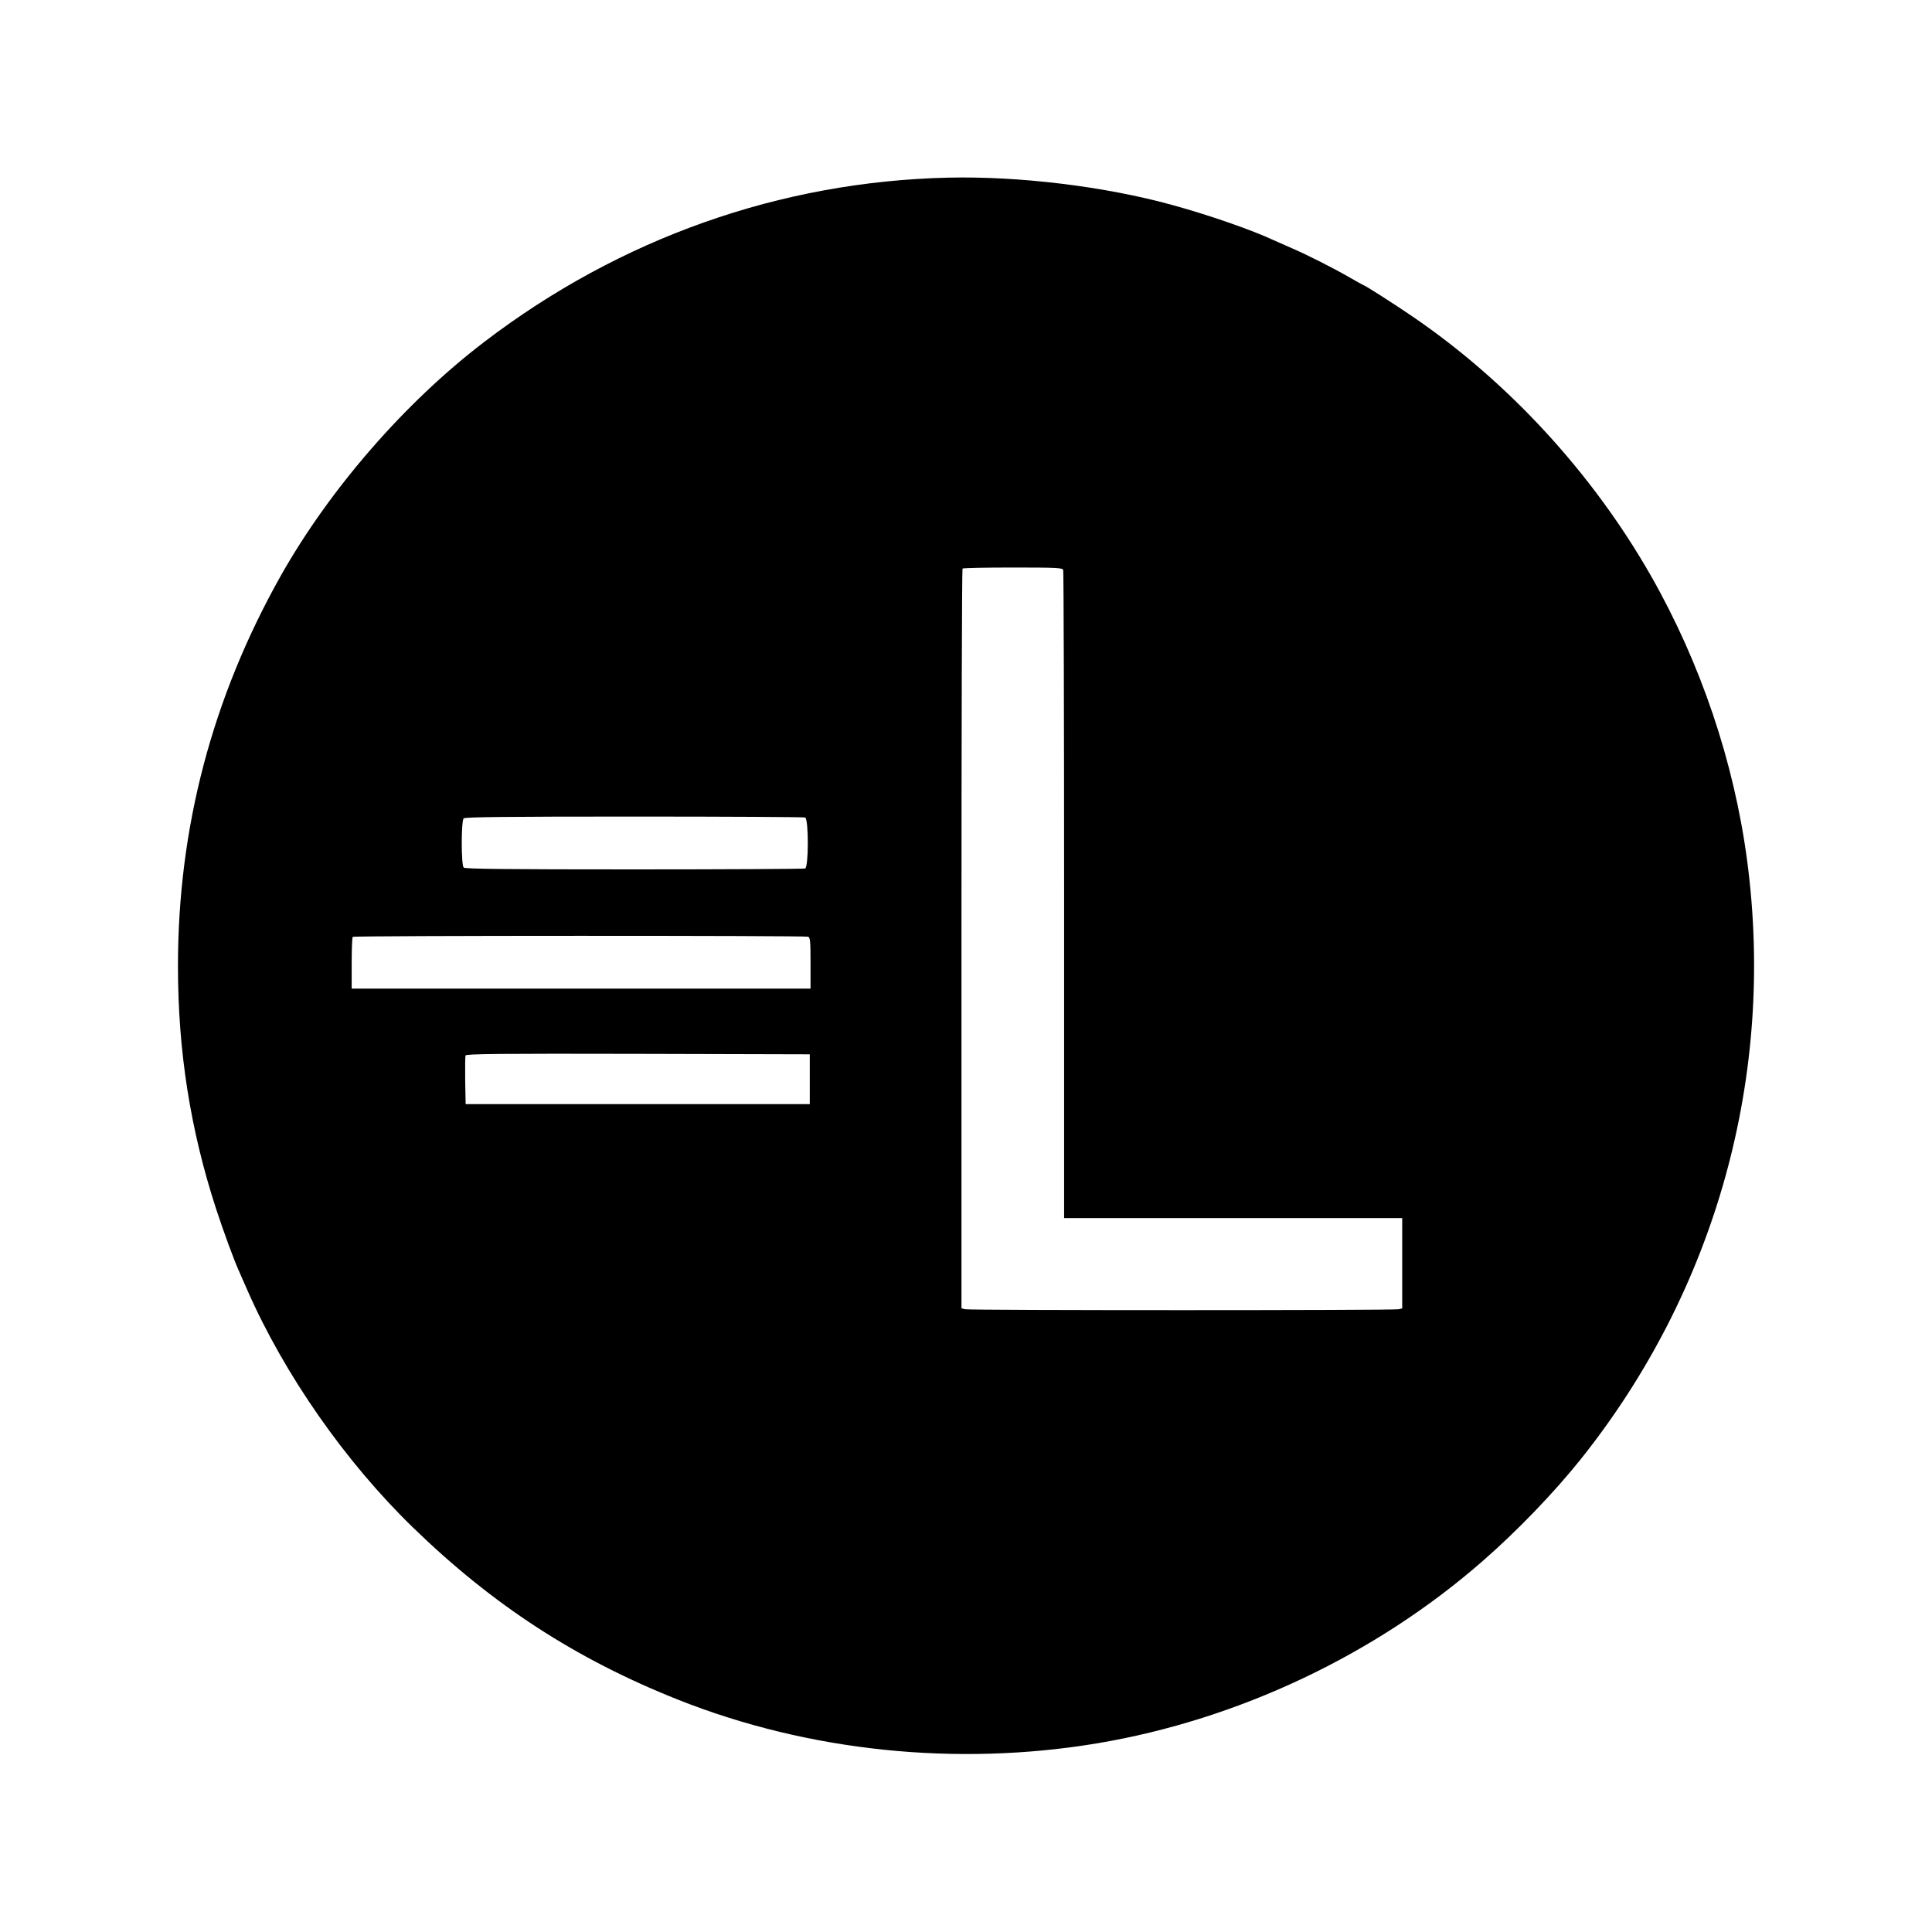
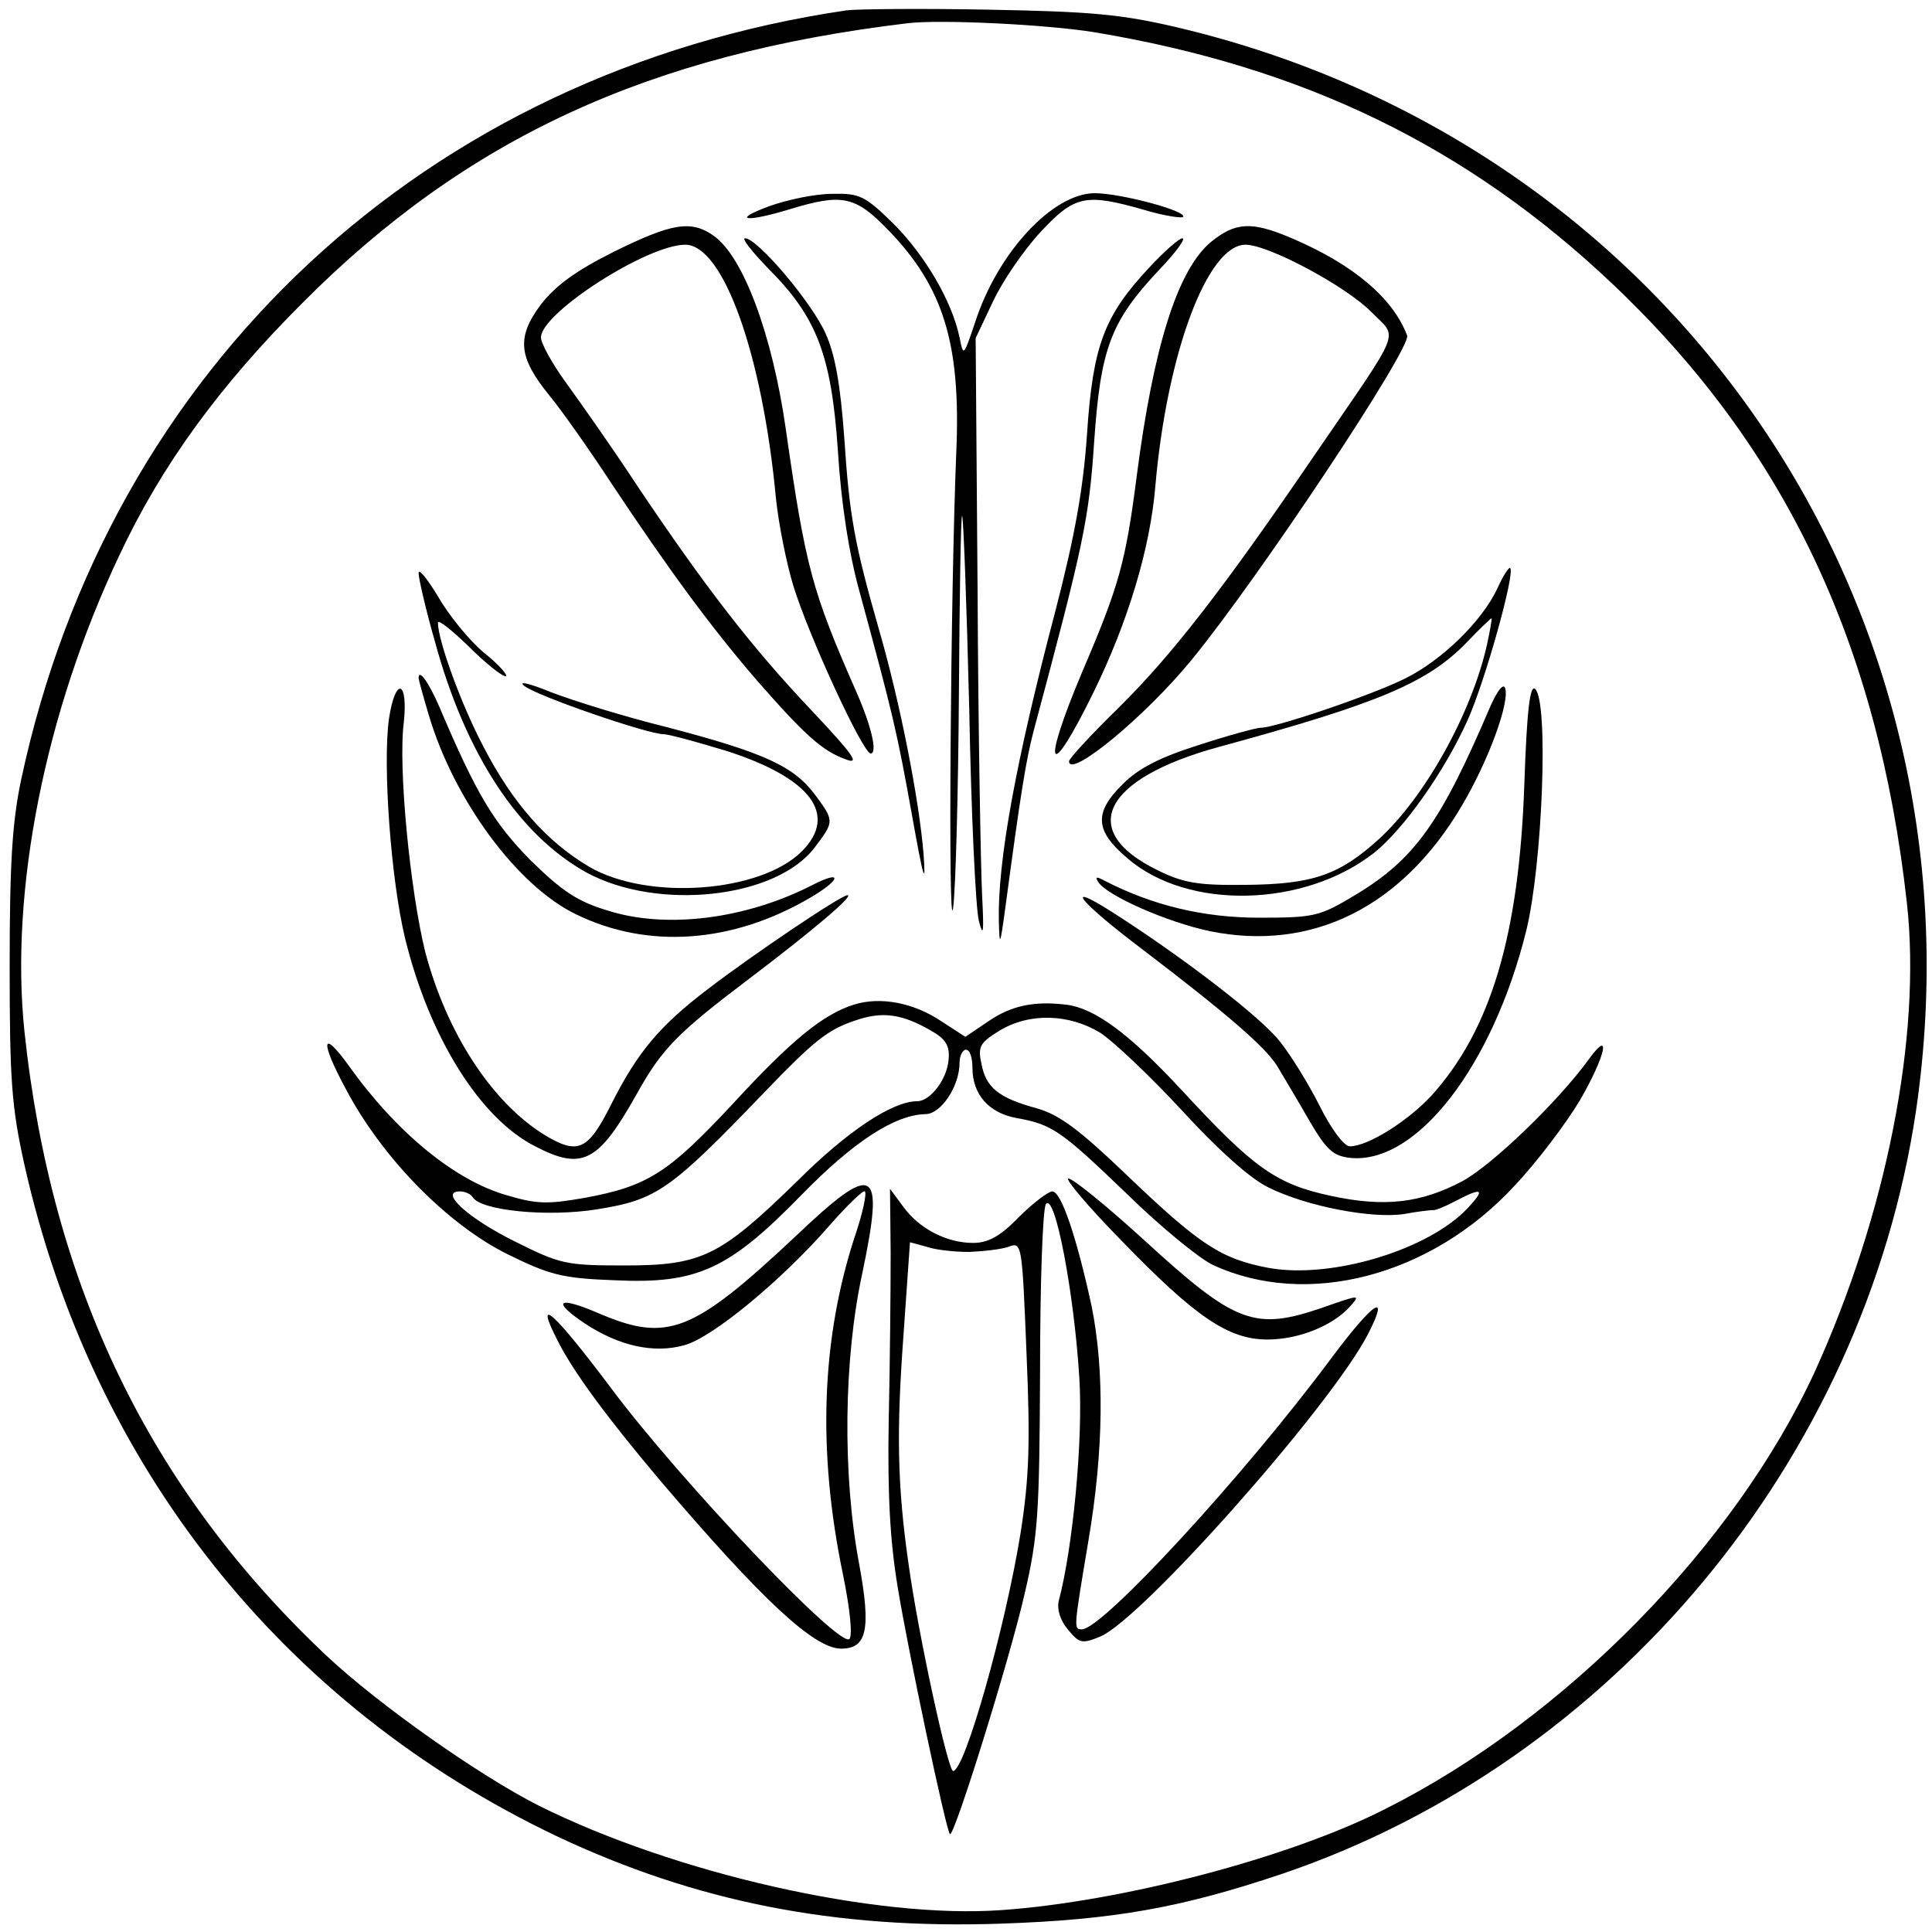
- <svg xmlns="http://www.w3.org/2000/svg" version="1.0" width="1280pt" height="1280pt" viewBox="0 0 1280 1280" preserveAspectRatio="xMidYMid meet">
-   <g transform="translate(0,1280) scale(0.1,-0.1)" fill="#000000" stroke="none">
-     <path d="M6280 11623 c-1111 -26 -2171 -401 -3070 -1087 -525 -400 -1025 -975 -1350 -1551 -454 -807 -681 -1669 -681 -2585 0 -564 82 -1085 253 -1610 48 -147 122 -349 153 -415 7 -16 31 -71 53 -121 246 -560 648 -1137 1098 -1574 528 -513 1078 -871 1754 -1140 865 -344 1849 -446 2785 -289 930 157 1836 585 2545 1204 233 203 476 456 655 680 894 1121 1289 2544 1100 3965 -87 654 -308 1307 -637 1885 -388 680 -944 1284 -1578 1717 -117 80 -317 208 -325 208 -2 0 -43 23 -92 51 -107 62 -281 150 -383 194 -41 18 -95 42 -120 53 -145 68 -430 167 -670 233 -449 124 -1016 193 -1490 182z m764 -2599 c3 -9 6 -978 6 -2155 l0 -2139 1120 0 1120 0 0 -299 0 -299 -22 -6 c-30 -8 -2846 -8 -2875 0 l-23 6 0 2447 c0 1346 3 2451 7 2454 3 4 154 7 334 7 289 0 328 -2 333 -16z m-1710 -1640 c24 -9 24 -329 0 -338 -9 -3 -518 -6 -1133 -6 -855 0 -1120 3 -1129 12 -17 17 -17 309 0 326 9 9 274 12 1129 12 615 0 1124 -3 1133 -6z m20 -790 c14 -5 16 -30 16 -175 l0 -169 -1520 0 -1520 0 0 168 c0 93 3 172 7 175 8 9 2995 9 3017 1z m11 -944 l0 -165 -1140 0 -1140 0 -3 155 c-1 85 0 160 2 167 4 11 219 13 1143 11 l1138 -3 0 -165z" />
+ <svg xmlns="http://www.w3.org/2000/svg" version="1.0" width="300pt" height="300pt" viewBox="0 0 300 300" preserveAspectRatio="xMidYMid meet">
+   <g transform="translate(0,300) scale(0.1,-0.1)" fill="#000000" stroke="none">
+     <path d="M1315 2984 c-654 -96 -1145 -553 -1282 -1194 -14 -66 -18 -130 -18 -290 0 -178 3 -219 23 -309 105 -467 400 -839 826 -1042 216 -102 432 -145 691 -136 176 6 280 25 435 77 514 174 904 643 985 1184 115 780 -374 1500 -1145 1683 -89 21 -135 25 -295 28 -104 2 -203 1 -220 -1z m384 -34 c325 -54 579 -177 805 -391 267 -253 412 -557 457 -961 23 -207 -32 -484 -143 -728 -124 -269 -388 -539 -667 -679 -149 -76 -410 -144 -596 -157 -196 -14 -507 57 -718 162 -93 47 -249 157 -330 233 -274 258 -427 574 -469 969 -23 219 32 496 147 739 66 141 156 264 285 393 255 256 538 386 940 434 51 6 215 -2 289 -14z" />
+     <path d="M1195 2680 c-60 -22 -38 -26 31 -5 82 25 102 21 154 -33 85 -88 112 -176 105 -342 -9 -215 -13 -765 -5 -710 4 30 8 181 9 334 1 154 3 277 5 275 2 -2 7 -137 11 -299 3 -162 10 -311 15 -330 7 -27 8 -18 5 40 -2 41 -6 253 -7 470 l-3 395 27 57 c15 32 48 80 74 108 53 57 70 60 161 34 30 -9 57 -13 60 -11 8 9 -97 37 -137 37 -65 0 -151 -92 -186 -201 -18 -53 -18 -53 -24 -23 -12 57 -54 128 -103 177 -44 43 -52 47 -95 46 -26 0 -69 -9 -97 -19z" />
+     <path d="M953 2609 c-60 -30 -91 -53 -114 -83 -37 -50 -34 -81 14 -140 19 -23 62 -84 96 -136 91 -137 156 -225 225 -305 76 -87 103 -111 139 -124 23 -9 13 6 -52 75 -94 99 -167 194 -271 349 -40 61 -91 133 -112 162 -21 29 -38 60 -38 69 0 38 165 144 224 144 59 0 120 -170 141 -395 4 -38 16 -99 27 -135 24 -78 108 -260 120 -260 11 0 1 43 -22 95 -69 157 -79 193 -110 410 -21 146 -66 267 -112 299 -35 25 -66 19 -155 -25z" />
+     <path d="M1880 2624 c-52 -44 -89 -163 -115 -364 -17 -132 -27 -169 -84 -302 -65 -154 -53 -176 17 -33 53 108 88 223 96 320 18 207 81 375 140 375 36 0 157 -65 196 -105 41 -42 50 -19 -89 -222 -144 -211 -222 -311 -305 -393 -42 -41 -76 -78 -76 -82 0 -28 118 69 190 157 105 128 342 485 335 504 -22 58 -83 110 -179 151 -63 27 -88 25 -126 -6z" />
+     <path d="M1193 2583 c75 -75 98 -134 108 -282 5 -81 17 -160 34 -221 52 -191 58 -217 81 -345 18 -101 22 -114 18 -60 -7 84 -36 233 -69 347 -38 133 -46 176 -54 298 -6 82 -14 129 -29 162 -21 48 -106 148 -125 148 -6 0 11 -21 36 -47z" />
+     <path d="M1784 2584 c-69 -74 -87 -120 -96 -257 -6 -87 -19 -159 -49 -275 -62 -235 -90 -390 -88 -482 1 -41 2 -39 10 20 24 179 32 229 44 275 78 291 86 329 94 449 10 144 25 186 100 266 26 27 43 50 37 50 -5 0 -29 -21 -52 -46z" />
+     <path d="M650 2110 c0 -8 11 -56 25 -105 48 -177 131 -302 236 -360 111 -60 294 -40 354 39 31 41 31 41 -1 84 -33 43 -80 64 -229 103 -65 16 -145 41 -179 54 -34 14 -52 18 -42 10 20 -16 192 -75 216 -75 8 0 52 -12 98 -26 131 -42 174 -99 117 -156 -64 -64 -239 -77 -330 -24 -66 39 -119 99 -164 186 -35 66 -71 166 -71 193 0 6 21 -11 47 -36 26 -26 52 -47 58 -47 5 0 -9 17 -33 36 -24 20 -56 60 -72 88 -17 28 -30 44 -30 36z" />
+     <path d="M2325 2086 c-24 -51 -86 -111 -142 -139 -49 -25 -202 -77 -225 -77 -7 0 -51 -12 -97 -27 -60 -19 -93 -36 -117 -60 -46 -45 -44 -73 7 -116 94 -81 275 -76 383 9 46 37 109 126 145 206 27 60 74 228 66 236 -2 2 -11 -12 -20 -32z m-16 -87 c-24 -107 -97 -238 -169 -303 -61 -55 -102 -69 -205 -70 -75 -1 -98 3 -138 23 -125 61 -84 142 95 191 246 67 324 99 385 162 20 21 38 38 39 38 1 0 -2 -18 -7 -41z" />
+     <path d="M650 1947 c0 -2 7 -28 16 -58 39 -131 137 -265 229 -309 111 -54 242 -45 363 26 48 28 51 44 4 20 -103 -53 -227 -69 -318 -40 -47 14 -71 30 -120 78 -57 58 -84 102 -142 239 -17 39 -32 59 -32 44z" />
+     <path d="M2315 1905 c-78 -183 -118 -239 -211 -295 -55 -33 -63 -35 -149 -35 -86 0 -165 19 -239 57 -13 7 -16 7 -11 -1 12 -21 107 -63 174 -77 158 -32 298 37 391 195 42 71 75 162 67 183 -3 7 -12 -5 -22 -27z" />
+     <path d="M2367 1783 c-8 -235 -52 -382 -144 -484 -37 -40 -99 -79 -127 -79 -9 0 -29 27 -47 63 -17 34 -45 79 -61 99 -29 38 -153 133 -263 203 -76 48 -48 14 50 -60 130 -99 190 -151 208 -180 10 -17 33 -55 50 -85 27 -46 37 -55 64 -58 103 -10 221 143 273 353 25 102 35 354 14 375 -8 8 -13 -30 -17 -147z" />
+     <path d="M604 1884 c-10 -72 3 -250 25 -341 38 -155 117 -280 202 -323 73 -38 98 -25 157 80 40 72 64 96 175 180 99 75 164 130 153 130 -10 0 -148 -93 -217 -146 -75 -57 -109 -98 -149 -177 -37 -74 -52 -81 -105 -49 -82 51 -152 159 -185 285 -23 94 -42 285 -33 355 7 66 -13 72 -23 6z" />
+     <path d="M1326 1440 c-48 -15 -97 -55 -189 -155 -99 -106 -131 -127 -229 -145 -57 -10 -74 -10 -121 4 -81 23 -172 98 -246 202 -42 58 -44 37 -4 -37 57 -108 158 -210 250 -256 67 -33 86 -38 168 -41 128 -6 177 17 290 133 81 83 145 124 192 125 24 0 53 43 53 80 0 11 5 20 10 20 6 0 10 -12 10 -28 0 -41 25 -70 68 -78 56 -10 69 -19 172 -118 52 -51 112 -100 133 -110 146 -68 339 -18 469 123 35 37 80 97 101 132 40 69 50 114 14 64 -48 -66 -150 -164 -196 -189 -64 -34 -121 -41 -204 -23 -85 18 -120 43 -230 162 -84 91 -138 130 -182 135 -50 6 -85 -2 -119 -25 l-37 -25 -37 24 c-43 29 -95 39 -136 26z m119 -40 c23 -13 30 -23 28 -45 -2 -30 -28 -65 -49 -65 -38 0 -108 -46 -186 -124 -120 -117 -148 -131 -268 -131 -91 0 -100 2 -170 37 -73 36 -119 78 -86 78 8 0 17 -4 20 -9 13 -21 116 -31 192 -19 94 15 114 29 262 183 75 78 97 96 139 110 42 15 73 11 118 -15z m264 -4 c21 -14 78 -68 127 -121 54 -59 106 -106 134 -119 58 -29 161 -49 211 -41 21 4 41 6 44 6 3 -1 18 5 35 14 42 22 47 19 19 -11 -61 -65 -211 -110 -308 -93 -75 14 -108 36 -221 144 -74 71 -105 94 -140 104 -59 16 -79 32 -86 69 -6 27 -2 33 27 51 47 29 109 27 158 -3z" />
+     <path d="M1741 1074 c116 -120 167 -154 227 -154 48 0 101 21 128 51 17 19 16 19 -41 -1 -107 -37 -136 -26 -278 104 -58 53 -111 96 -118 96 -6 0 30 -43 82 -96z" />
+     <path d="M1234 1079 c-159 -149 -198 -164 -305 -118 -63 27 -73 19 -21 -16 53 -35 107 -47 154 -34 43 11 151 100 226 186 28 32 53 56 55 53 3 -3 -3 -32 -14 -65 -54 -162 -60 -338 -20 -530 11 -54 15 -94 10 -100 -15 -15 -262 245 -369 388 -90 120 -122 149 -84 75 24 -48 78 -121 160 -218 156 -183 238 -260 280 -260 40 0 47 29 28 132 -26 138 -24 318 5 451 35 167 20 175 -105 56z" />
+     <path d="M1383 1055 c0 -55 -1 -172 -3 -260 -2 -115 2 -188 14 -260 16 -98 75 -377 81 -383 6 -7 93 272 116 373 21 90 23 125 24 345 0 135 4 252 9 260 14 20 44 -138 52 -270 6 -95 -10 -263 -32 -346 -3 -12 2 -30 14 -44 18 -22 22 -23 51 -11 65 28 357 357 415 469 35 68 9 51 -56 -36 -135 -182 -356 -422 -388 -422 -13 0 -13 0 10 137 24 141 25 266 5 365 -23 106 -47 178 -61 178 -6 0 -30 -18 -52 -40 -29 -30 -48 -40 -71 -40 -41 0 -84 22 -109 57 l-20 27 1 -99z m122 1 c22 1 50 4 61 8 21 8 21 5 28 -166 6 -139 4 -193 -9 -277 -24 -149 -87 -371 -105 -371 -8 0 -54 212 -69 320 -18 125 -19 208 -8 358 l10 143 26 -7 c14 -5 44 -8 66 -8z" />
  </g>
</svg>
